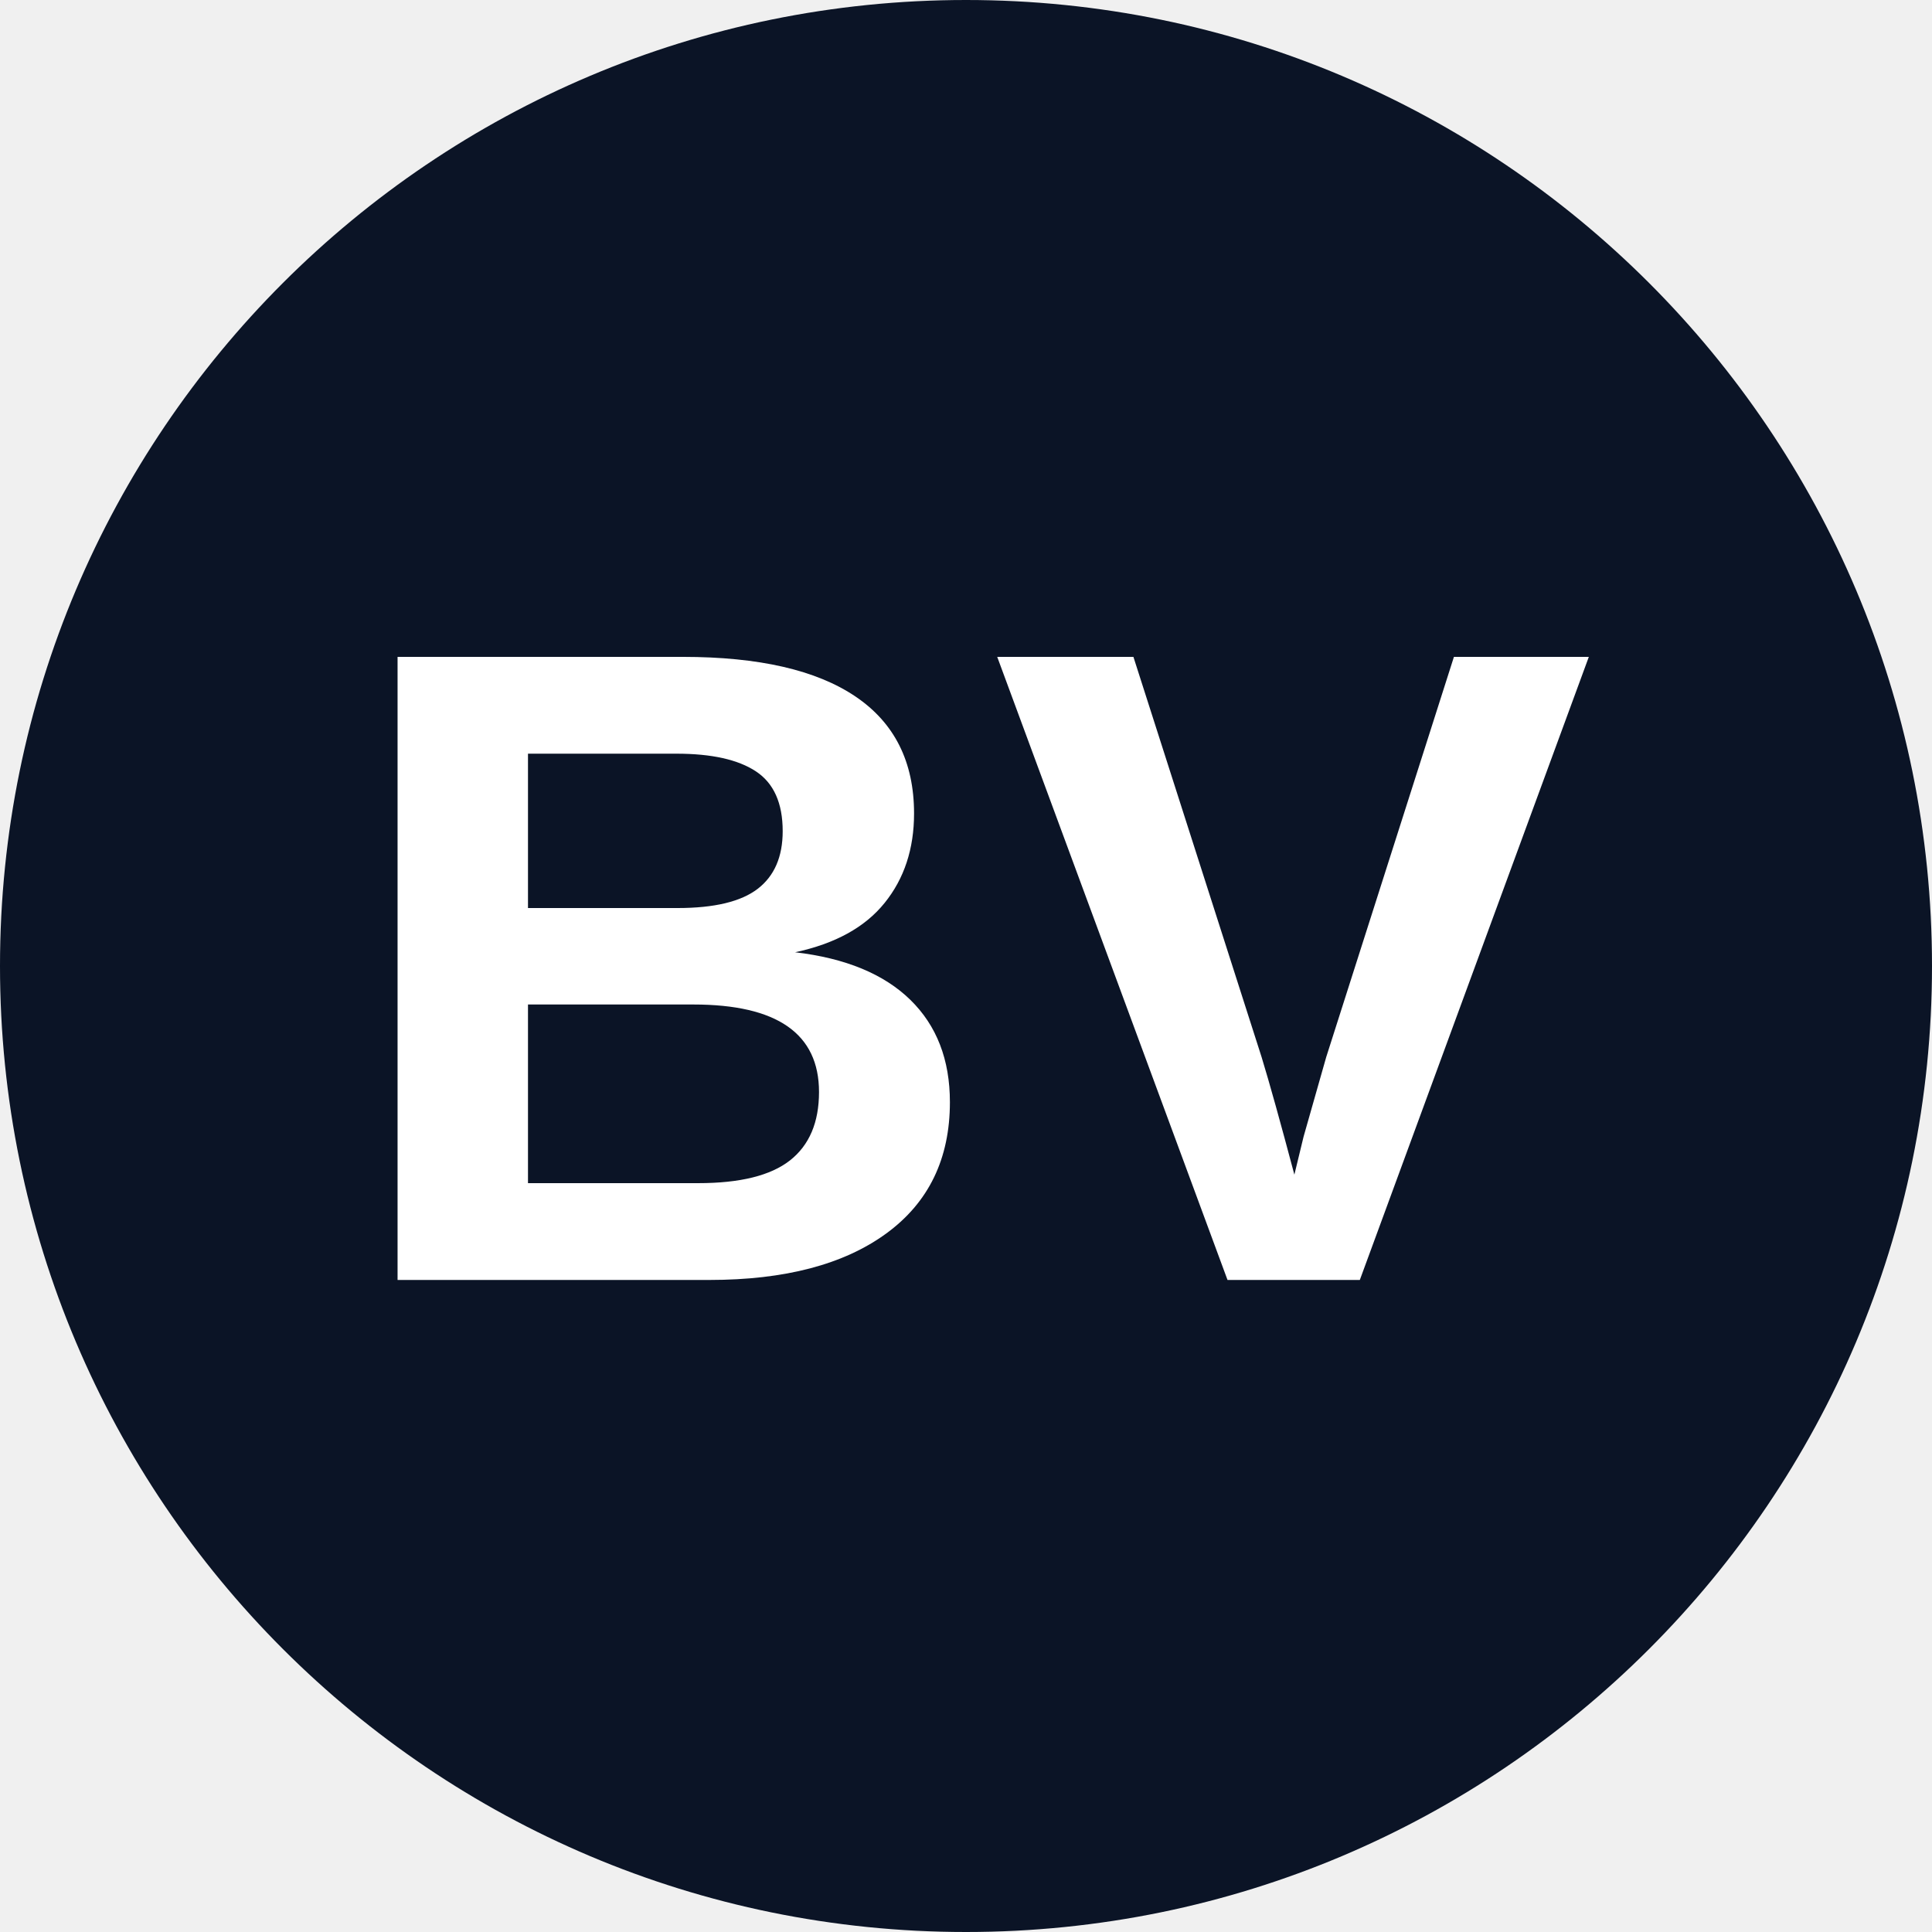
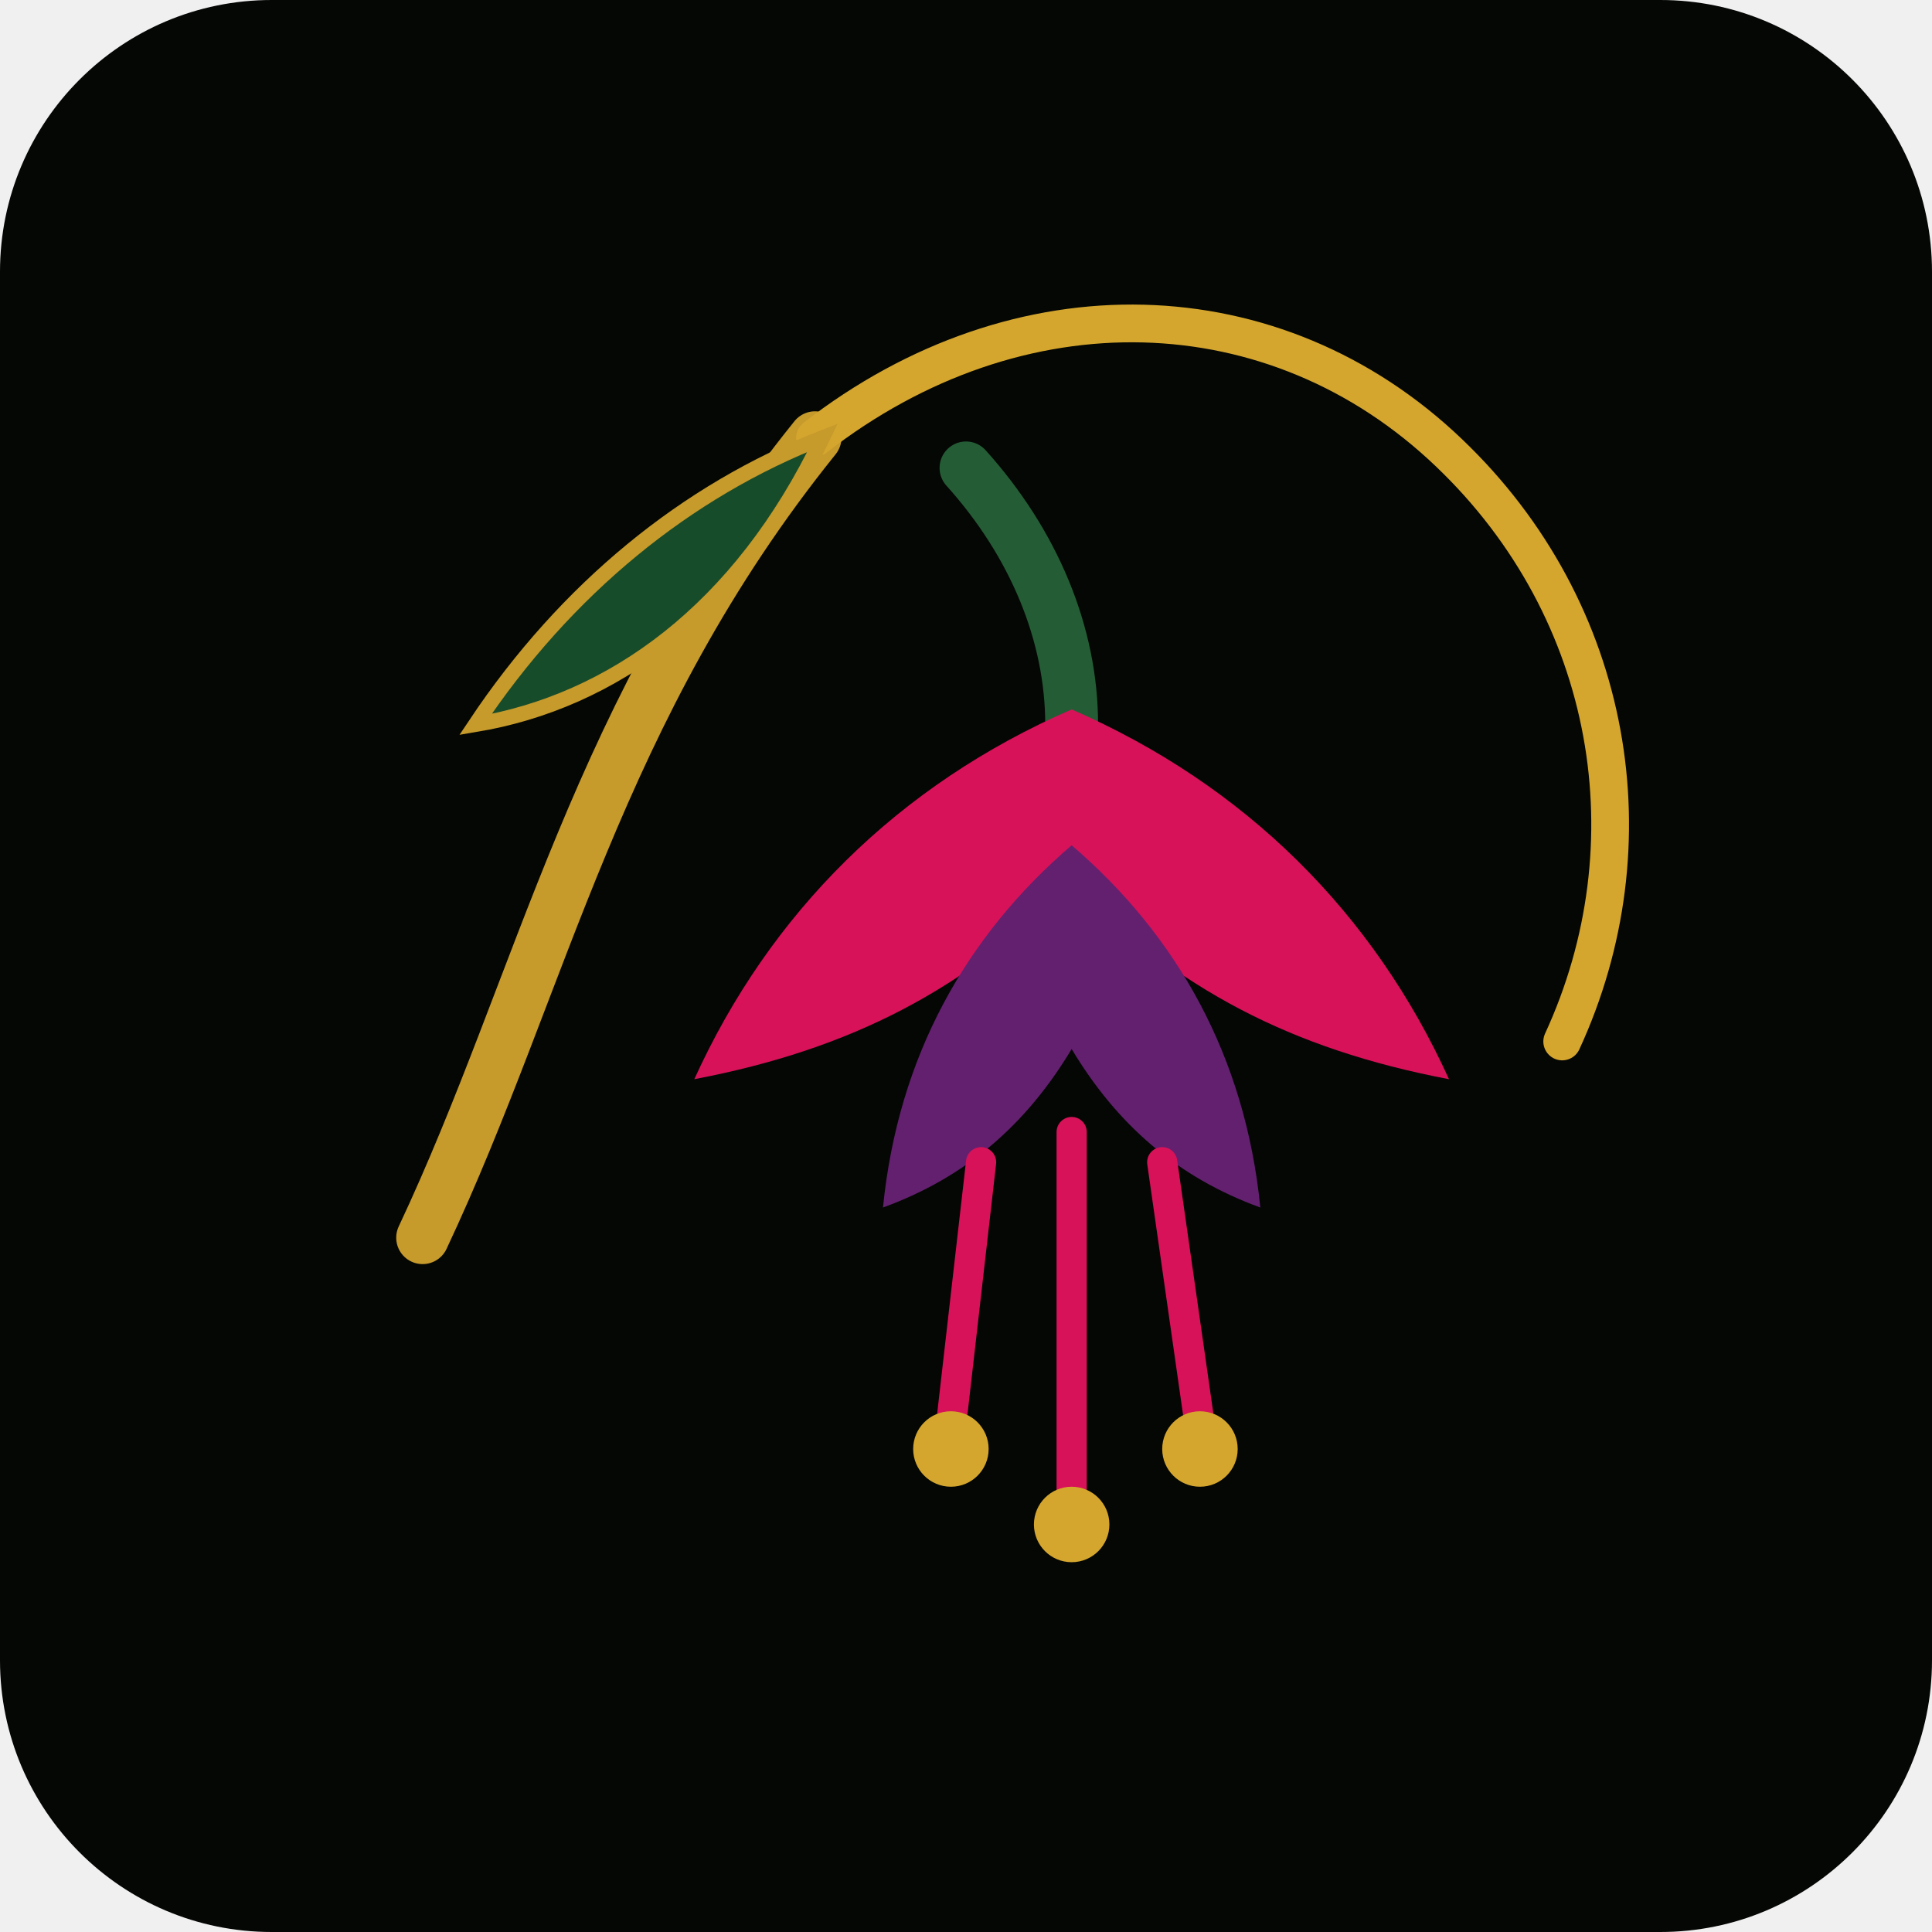
- <svg xmlns="http://www.w3.org/2000/svg" viewBox="0 0 256 256">
-   <circle cx="128" cy="128" r="128" fill="#0B1426" />
-   <text x="128" y="128" font-family="Arial, sans-serif" font-size="120" font-weight="bold" fill="#FFFFFF" text-anchor="middle" dominant-baseline="central">BV</text>
+ <svg xmlns="http://www.w3.org/2000/svg" viewBox="0 0 256 256" role="img" aria-labelledby="title">
+   <rect width="256" height="256" rx="36" fill="#050705" />
+   <path d="M56 164C72 130 79 94 108 58" fill="none" stroke="#C69A2B" stroke-width="7" stroke-linecap="round" />
+   <path d="M108 58C135 37 169 38 192 60C214 81 219 112 207 138" fill="none" stroke="#D5A62E" stroke-width="5" stroke-linecap="round" />
+   <path d="M109 58C91 65 75 78 63 96C81 93 98 81 109 58Z" fill="#174C2B" stroke="#C69A2B" stroke-width="2" />
+   <path d="M128 62C137 72 142 84 142 96" fill="none" stroke="#245D35" stroke-width="7" stroke-linecap="round" />
+   <path d="M142 94C119 104 102 121 92 143C113 139 128 131 142 117C156 131 171 139 192 143C182 121 165 104 142 94Z" fill="#D81258" />
+   <path d="M142 112C128 124 119 140 117 160C128 156 136 149 142 139C148 149 156 156 167 160C165 140 156 124 142 112Z" fill="#63206F" />
+   <path d="M130 154L126 189M142 150L142 198M154 154L159 189" stroke="#D81258" stroke-width="4" stroke-linecap="round" />
+   <circle cx="126" cy="192" r="5" fill="#D5A62E" />
+   <circle cx="142" cy="202" r="5" fill="#D5A62E" />
+   <circle cx="159" cy="192" r="5" fill="#D5A62E" />
</svg>
